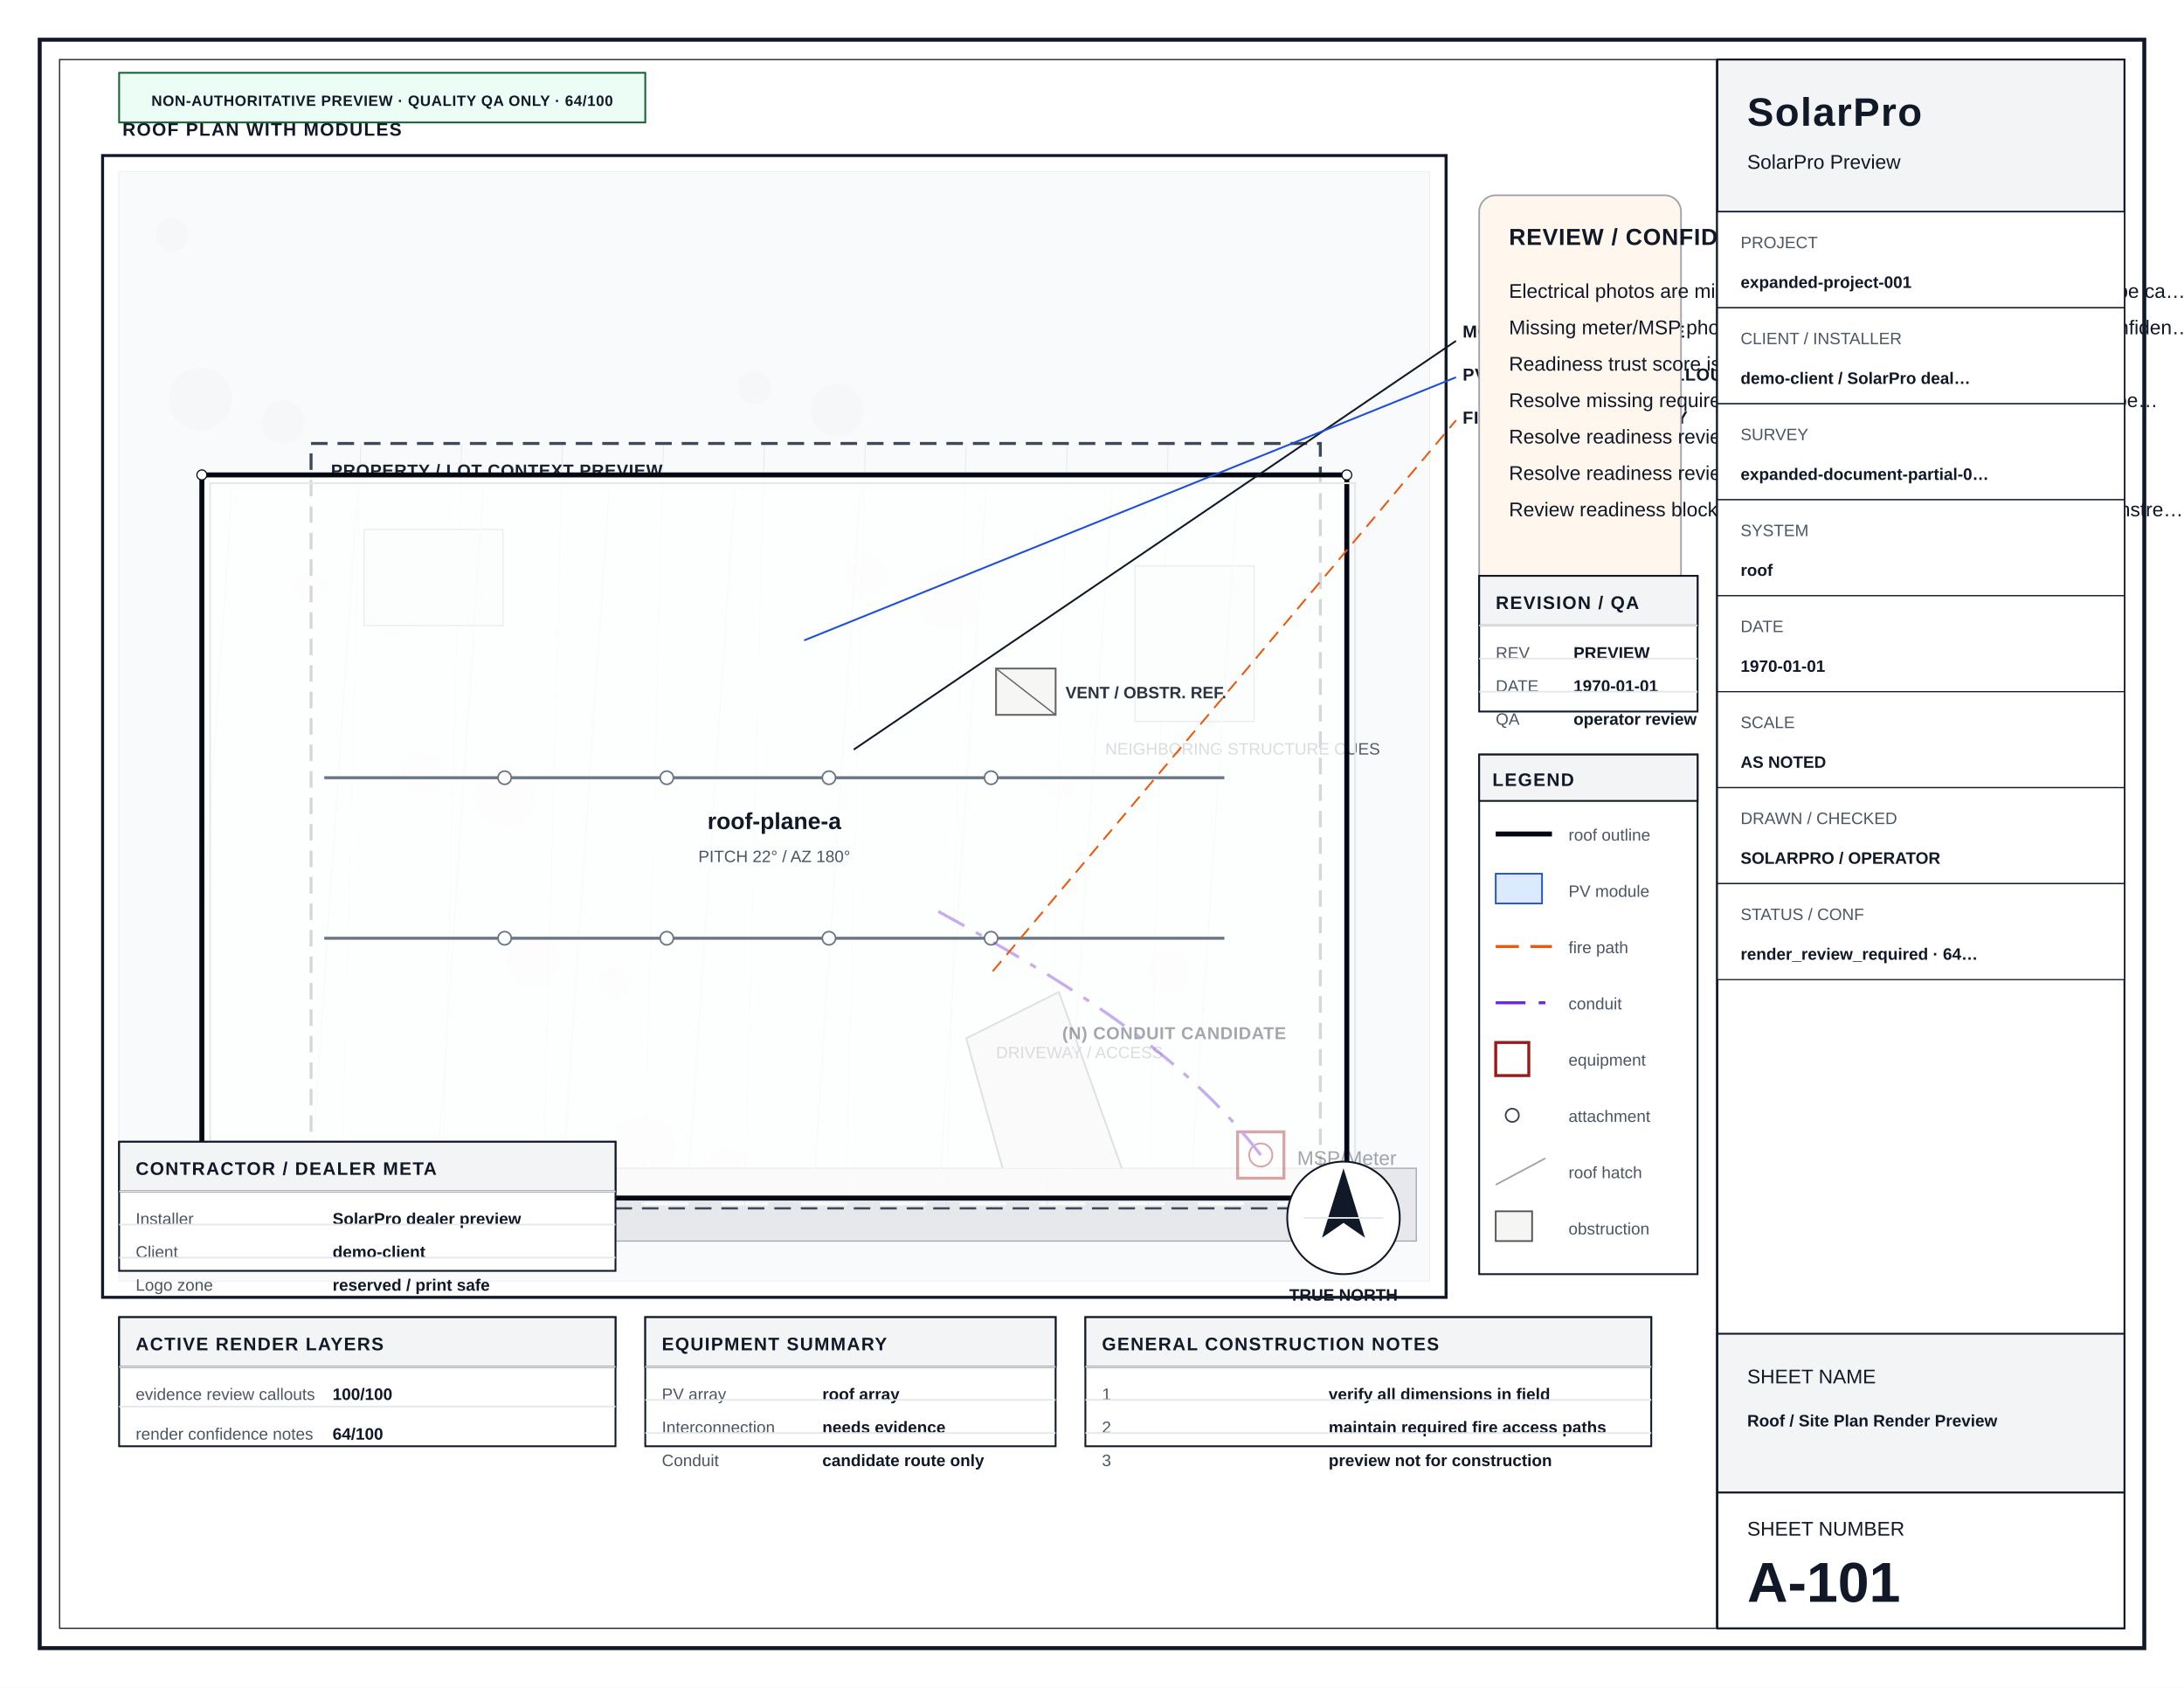
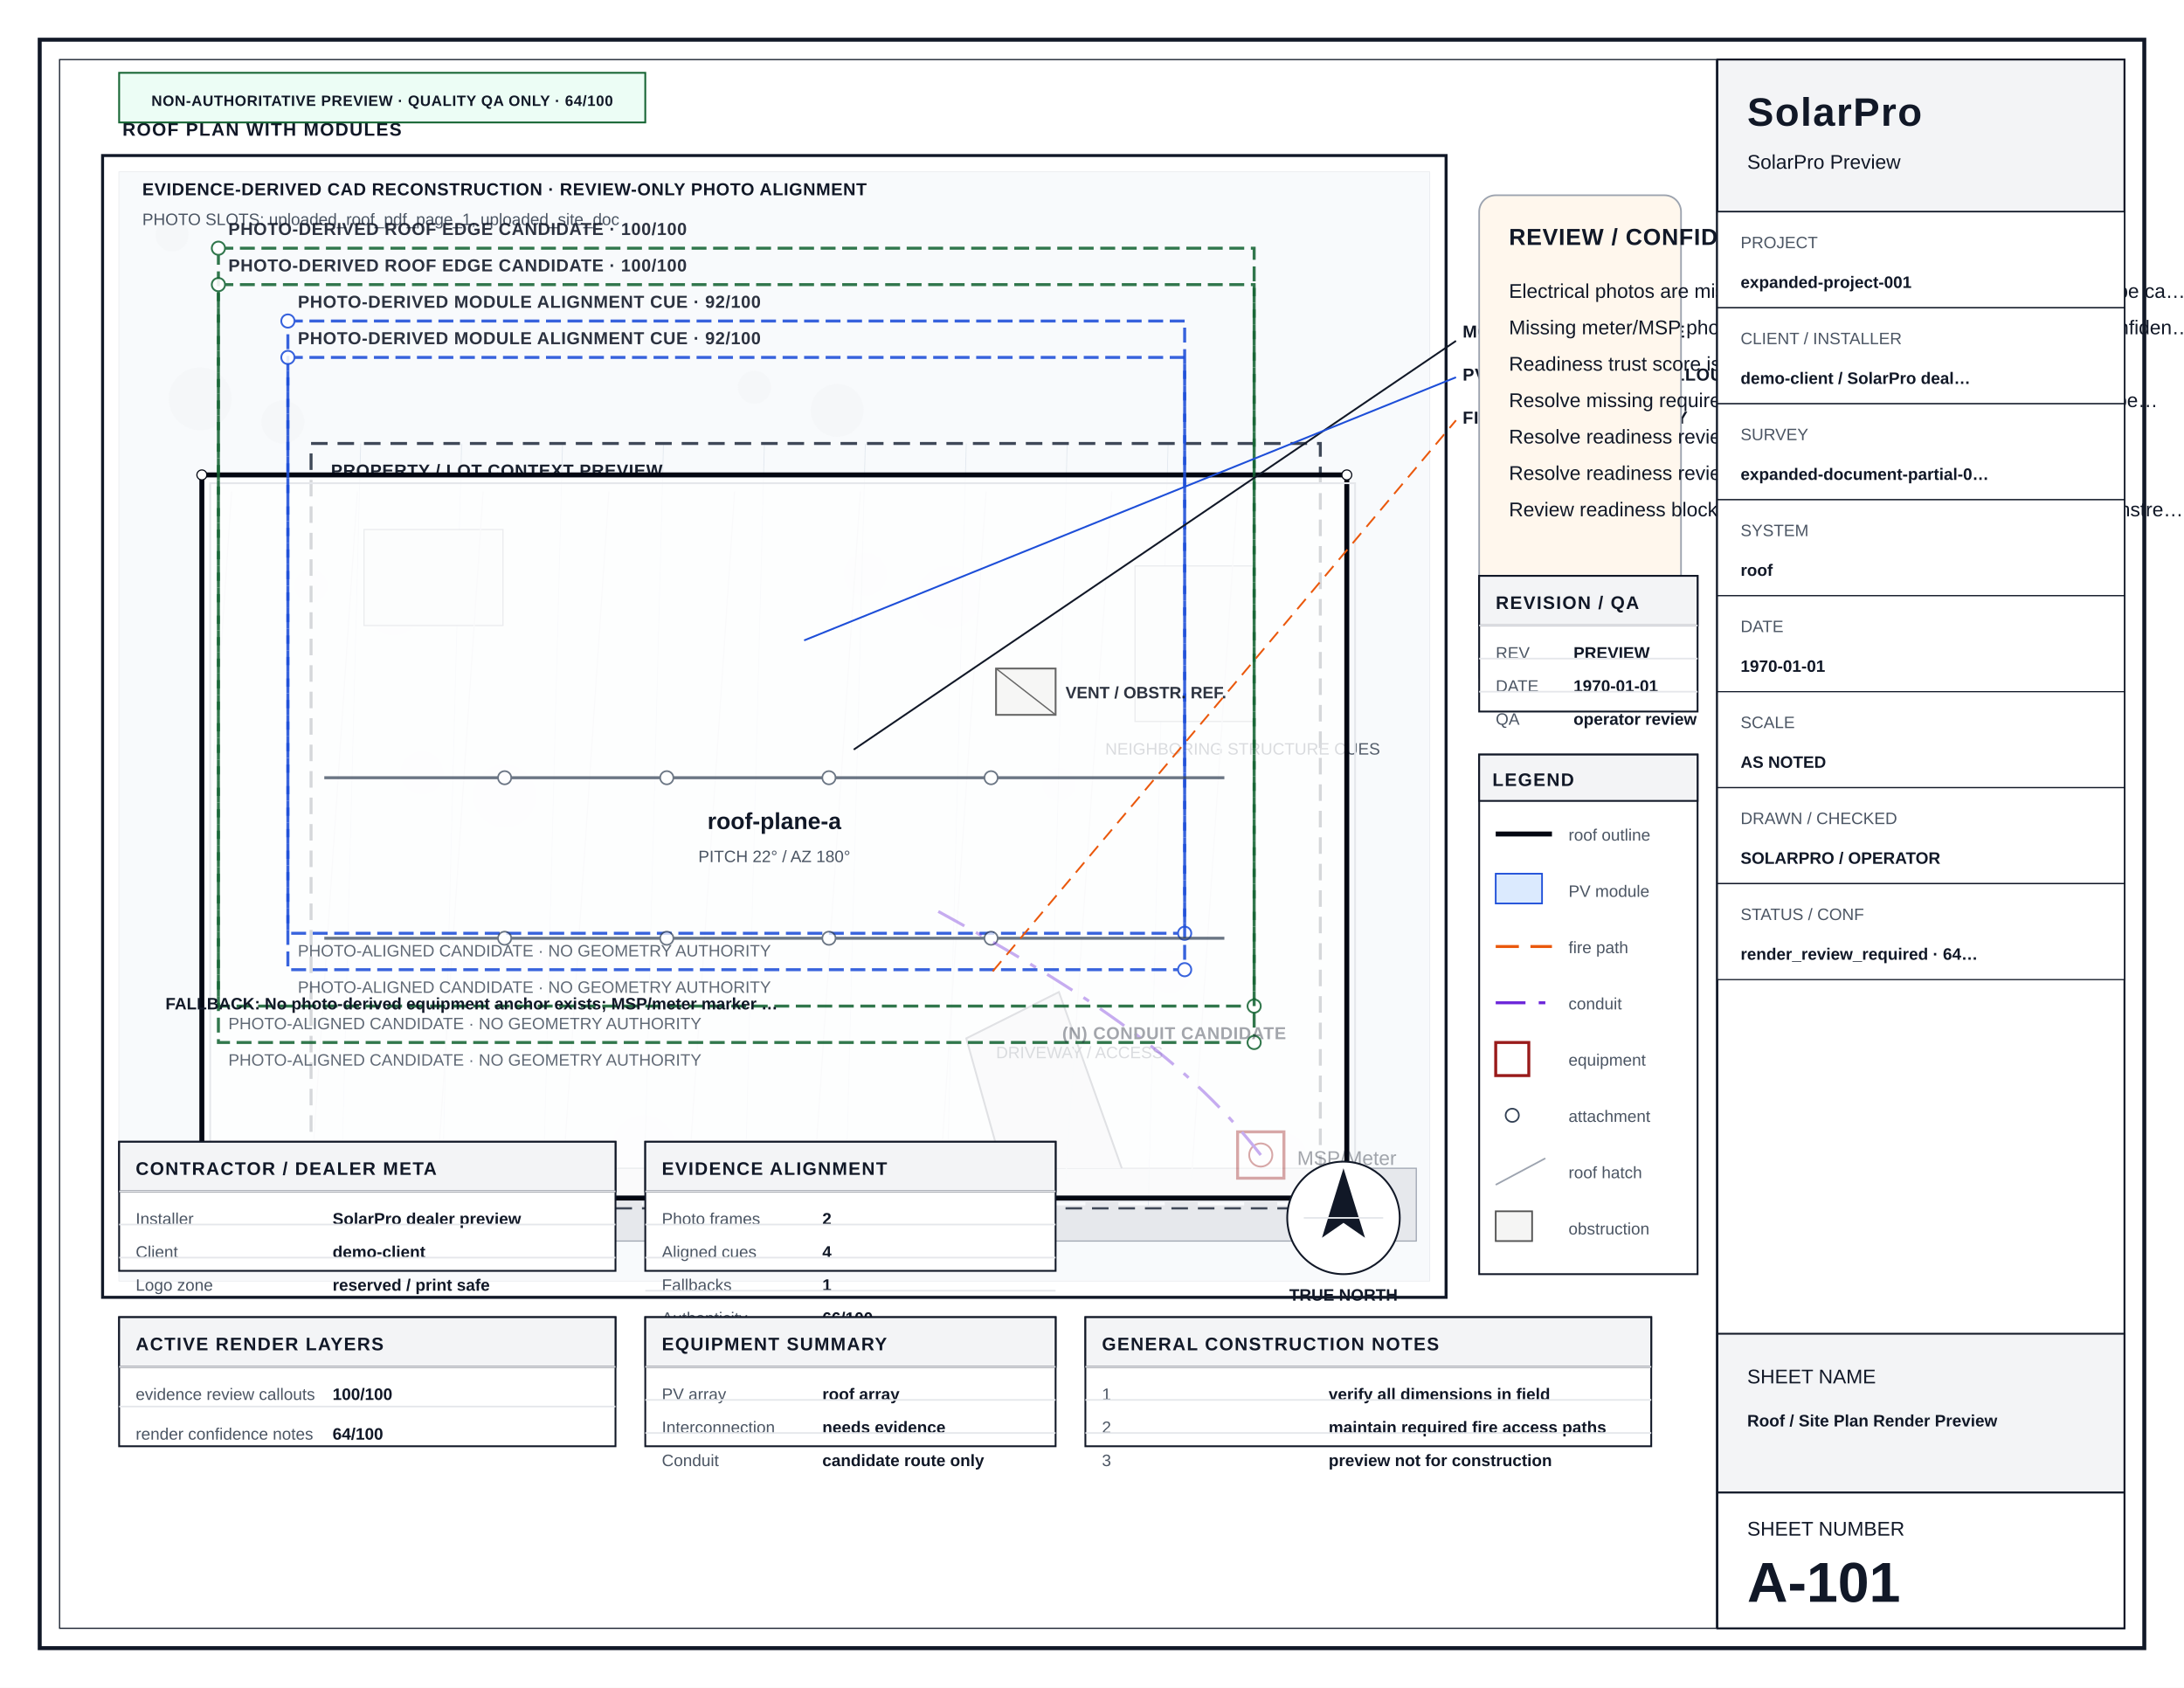
<svg xmlns="http://www.w3.org/2000/svg" width="1320" height="1020" viewBox="0 0 1320 1020" role="img">
  <defs>
    <style>.title{font:800 24px Arial,sans-serif;letter-spacing:.8px;fill:#111827}.drawingTitle{font:800 24px Arial,sans-serif;letter-spacing:.5px;fill:#111827}.sheetno{font:900 34px Arial,sans-serif;fill:#111827}.metric{font:800 24px Arial,sans-serif;fill:#111827}.panelTitle{font:800 14px Arial,sans-serif;letter-spacing:.4px;fill:#111827}.tableHead{font:800 11px Arial,sans-serif;letter-spacing:.7px;fill:#111827}.label{font:800 14px Arial,sans-serif;fill:#111827}.small{font:12px Arial,sans-serif;fill:#111827}.tiny{font:10px Arial,sans-serif;fill:#4b5563}.tinyStrong{font:700 10px Arial,sans-serif;fill:#111827}.callout{font:700 10.5px Arial,sans-serif;letter-spacing:.3px;fill:#111827}.badge{font:700 12px Arial,sans-serif;fill:#111827}.stamp{font:800 9px Arial,sans-serif;letter-spacing:.3px;fill:#111827}</style>
  </defs>
  <rect width="100%" height="100%" fill="#ffffff" />
  <g>
    <rect x="24" y="24" width="1272" height="972" fill="none" stroke="#111827" stroke-width="2.4" />
    <rect x="36" y="36" width="1248" height="948" fill="none" stroke="#111827" stroke-width="0.7" />
    <line x1="1038" y1="36" x2="1038" y2="984" stroke="#111827" stroke-width="1.8" />
  </g>
  <rect x="62" y="94" width="812" height="690" fill="#fff" stroke="#111827" stroke-width="1.8" />
  <rect x="72" y="104" width="792" height="670" fill="none" stroke="#e5e7eb" stroke-width="0.7" />
  <g opacity="0.20">
    <line x1="102" y1="110" x2="102" y2="768" stroke="#d1d5db" stroke-width="0.6" />
    <line x1="172" y1="110" x2="172" y2="768" stroke="#d1d5db" stroke-width="0.6" />
    <line x1="242" y1="110" x2="242" y2="768" stroke="#d1d5db" stroke-width="0.6" />
    <line x1="312" y1="110" x2="312" y2="768" stroke="#d1d5db" stroke-width="0.6" />
    <line x1="382" y1="110" x2="382" y2="768" stroke="#d1d5db" stroke-width="0.6" />
    <line x1="452" y1="110" x2="452" y2="768" stroke="#d1d5db" stroke-width="0.6" />
    <line x1="522" y1="110" x2="522" y2="768" stroke="#d1d5db" stroke-width="0.6" />
    <line x1="592" y1="110" x2="592" y2="768" stroke="#d1d5db" stroke-width="0.6" />
    <line x1="662" y1="110" x2="662" y2="768" stroke="#d1d5db" stroke-width="0.6" />
    <line x1="732" y1="110" x2="732" y2="768" stroke="#d1d5db" stroke-width="0.6" />
    <line x1="802" y1="110" x2="802" y2="768" stroke="#d1d5db" stroke-width="0.6" />
    <line x1="78" y1="136" x2="858" y2="136" stroke="#d1d5db" stroke-width="0.6" />
    <line x1="78" y1="206" x2="858" y2="206" stroke="#d1d5db" stroke-width="0.6" />
    <line x1="78" y1="276" x2="858" y2="276" stroke="#d1d5db" stroke-width="0.6" />
    <line x1="78" y1="346" x2="858" y2="346" stroke="#d1d5db" stroke-width="0.6" />
    <line x1="78" y1="416" x2="858" y2="416" stroke="#d1d5db" stroke-width="0.6" />
    <line x1="78" y1="486" x2="858" y2="486" stroke="#d1d5db" stroke-width="0.6" />
    <line x1="78" y1="556" x2="858" y2="556" stroke="#d1d5db" stroke-width="0.6" />
    <line x1="78" y1="626" x2="858" y2="626" stroke="#d1d5db" stroke-width="0.6" />
    <line x1="78" y1="696" x2="858" y2="696" stroke="#d1d5db" stroke-width="0.6" />
  </g>
  <text x="74" y="82" class="tableHead">ROOF PLAN WITH MODULES</text>
  <g opacity="0.96">
    <rect x="72" y="104" width="792" height="670" fill="#f8fafc" />
    <g opacity="0.55">
      <circle cx="104" cy="142" r="10" fill="#e5e7eb" opacity="0.28" />
      <circle cx="171" cy="255" r="13" fill="#e5e7eb" opacity="0.28" />
      <circle cx="238" cy="368" r="16" fill="#e5e7eb" opacity="0.28" />
      <circle cx="305" cy="481" r="19" fill="#e5e7eb" opacity="0.28" />
      <circle cx="372" cy="594" r="10" fill="#e5e7eb" opacity="0.28" />
      <circle cx="439" cy="707" r="13" fill="#e5e7eb" opacity="0.28" />
      <circle cx="506" cy="248" r="16" fill="#e5e7eb" opacity="0.28" />
      <circle cx="573" cy="361" r="19" fill="#e5e7eb" opacity="0.28" />
      <circle cx="640" cy="474" r="10" fill="#e5e7eb" opacity="0.28" />
      <circle cx="707" cy="587" r="13" fill="#e5e7eb" opacity="0.28" />
      <circle cx="774" cy="700" r="16" fill="#e5e7eb" opacity="0.28" />
      <circle cx="121" cy="241" r="19" fill="#e5e7eb" opacity="0.28" />
      <circle cx="188" cy="354" r="10" fill="#e5e7eb" opacity="0.28" />
      <circle cx="255" cy="467" r="13" fill="#e5e7eb" opacity="0.28" />
      <circle cx="322" cy="580" r="16" fill="#e5e7eb" opacity="0.28" />
      <circle cx="389" cy="693" r="19" fill="#e5e7eb" opacity="0.28" />
      <circle cx="456" cy="234" r="10" fill="#e5e7eb" opacity="0.28" />
      <circle cx="523" cy="347" r="13" fill="#e5e7eb" opacity="0.28" />
    </g>
    <rect x="80" y="706" width="776" height="44" fill="#e5e7eb" stroke="#9ca3af" stroke-width="0.7" />
    <line x1="100" y1="728" x2="836" y2="728" stroke="#f8fafc" stroke-width="3" stroke-dasharray="28 20" />
    <text x="92" y="742" class="tiny">STREET / ACCESS CONTEXT (DIAGRAMMATIC)</text>
    <line x1="218" y1="268" x2="206" y2="730" stroke="#cbd5e1" stroke-width="0.45" opacity="0.55" />
    <line x1="279" y1="268" x2="267" y2="730" stroke="#cbd5e1" stroke-width="0.45" opacity="0.55" />
    <line x1="340" y1="268" x2="328" y2="730" stroke="#cbd5e1" stroke-width="0.45" opacity="0.55" />
    <line x1="401" y1="268" x2="389" y2="730" stroke="#cbd5e1" stroke-width="0.45" opacity="0.55" />
    <line x1="462" y1="268" x2="450" y2="730" stroke="#cbd5e1" stroke-width="0.45" opacity="0.55" />
    <line x1="523" y1="268" x2="511" y2="730" stroke="#cbd5e1" stroke-width="0.45" opacity="0.55" />
    <line x1="584" y1="268" x2="572" y2="730" stroke="#cbd5e1" stroke-width="0.45" opacity="0.55" />
    <line x1="645" y1="268" x2="633" y2="730" stroke="#cbd5e1" stroke-width="0.45" opacity="0.55" />
    <line x1="706" y1="268" x2="694" y2="730" stroke="#cbd5e1" stroke-width="0.45" opacity="0.55" />
    <rect x="188" y="268" width="610" height="462" fill="none" stroke="#374151" stroke-width="1.8" stroke-dasharray="10 6" />
    <text x="200" y="288" class="callout">PROPERTY / LOT CONTEXT PREVIEW</text>
    <path d="M 606 706 L 584 627.5 L 640 599.5 L 678 706" fill="#e5e7eb" stroke="#6b7280" stroke-width="1.1" />
    <text x="602" y="639.5" class="tiny">DRIVEWAY / ACCESS</text>
    <rect x="220" y="320" width="84" height="58" fill="#f3f4f6" stroke="#9ca3af" stroke-width="0.7" />
    <rect x="686" y="342" width="72" height="94" fill="#f3f4f6" stroke="#9ca3af" stroke-width="0.7" />
    <text x="668" y="456" class="tiny">NEIGHBORING STRUCTURE CUES</text>
  </g>
  <g>
    <clipPath id="clip-roof-plane-a">
      <path d="M 814 724 L 814 287 L 122 287 L 122 724 Z" />
    </clipPath>
    <g clip-path="url(#clip-roof-plane-a)">
      <line x1="140" y1="297" x2="112" y2="714" stroke="#e5e7eb" stroke-width="0.7" />
      <line x1="216" y1="297" x2="188" y2="714" stroke="#e5e7eb" stroke-width="0.7" />
      <line x1="292" y1="297" x2="264" y2="714" stroke="#e5e7eb" stroke-width="0.7" />
      <line x1="368" y1="297" x2="340" y2="714" stroke="#e5e7eb" stroke-width="0.7" />
      <line x1="444" y1="297" x2="416" y2="714" stroke="#e5e7eb" stroke-width="0.7" />
      <line x1="520" y1="297" x2="492" y2="714" stroke="#e5e7eb" stroke-width="0.7" />
      <line x1="596" y1="297" x2="568" y2="714" stroke="#e5e7eb" stroke-width="0.7" />
      <line x1="672" y1="297" x2="644" y2="714" stroke="#e5e7eb" stroke-width="0.7" />
      <line x1="748" y1="297" x2="720" y2="714" stroke="#e5e7eb" stroke-width="0.7" />
    </g>
    <path d="M 814 724 L 814 287 L 122 287 L 122 724 Z" fill="#ffffff" fill-opacity="0.78" stroke="#030712" stroke-width="3" />
    <path d="M 814 724 L 814 287 L 122 287 L 122 724 Z" fill="none" stroke="#e5e7eb" stroke-width="1.1" transform="translate(5 5)" />
    <circle cx="814" cy="724" r="3" fill="#fff" stroke="#030712" stroke-width="0.7" />
    <circle cx="814" cy="287" r="3" fill="#fff" stroke="#030712" stroke-width="0.7" />
    <circle cx="122" cy="287" r="3" fill="#fff" stroke="#030712" stroke-width="0.7" />
    <circle cx="122" cy="724" r="3" fill="#fff" stroke="#030712" stroke-width="0.7" />
    <text x="468" y="501" text-anchor="middle" class="label">roof-plane-a</text>
    <text x="468" y="521" text-anchor="middle" class="tiny">PITCH 22° / AZ 180°</text>
+   </g>
+   <g>
+     <text x="86" y="118" class="callout" fill="#166534">EVIDENCE-DERIVED CAD RECONSTRUCTION · REVIEW-ONLY PHOTO ALIGNMENT</text>
+     <text x="86" y="136" class="tiny">PHOTO SLOTS: uploaded_roof_pdf_page_1, uploaded_site_doc</text>
+     <g opacity="0.88" transform="rotate(0 445 379)">
+       <rect x="132" y="150" width="626" height="458" fill="none" stroke="#166534" stroke-width="1.8" stroke-dasharray="9 4" />
+       <circle cx="132" cy="150" r="4" fill="#fff" stroke="#166534" stroke-width="1.1" />
+       <circle cx="758" cy="608" r="4" fill="#fff" stroke="#166534" stroke-width="1.1" />
+       <text x="138" y="142" class="callout" fill="#166534">PHOTO-DERIVED ROOF EDGE CANDIDATE · 100/100</text>
+       <text x="138" y="622" class="tiny">PHOTO-ALIGNED CANDIDATE · NO GEOMETRY AUTHORITY</text>
+     </g>
+     <g opacity="0.88" transform="rotate(0 445 379)">
+       <rect x="174" y="194" width="542" height="370" fill="none" stroke="#1d4ed8" stroke-width="1.8" stroke-dasharray="9 4" />
+       <circle cx="174" cy="194" r="4" fill="#fff" stroke="#1d4ed8" stroke-width="1.1" />
+       <circle cx="716" cy="564" r="4" fill="#fff" stroke="#1d4ed8" stroke-width="1.1" />
+       <text x="180" y="186" class="callout" fill="#1d4ed8">PHOTO-DERIVED MODULE ALIGNMENT CUE · 92/100</text>
+       <text x="180" y="578" class="tiny">PHOTO-ALIGNED CANDIDATE · NO GEOMETRY AUTHORITY</text>
+     </g>
+     <g opacity="0.88" transform="rotate(0 445 401)">
+       <rect x="132" y="172" width="626" height="458" fill="none" stroke="#166534" stroke-width="1.8" stroke-dasharray="9 4" />
+       <circle cx="132" cy="172" r="4" fill="#fff" stroke="#166534" stroke-width="1.1" />
+       <circle cx="758" cy="630" r="4" fill="#fff" stroke="#166534" stroke-width="1.1" />
+       <text x="138" y="164" class="callout" fill="#166534">PHOTO-DERIVED ROOF EDGE CANDIDATE · 100/100</text>
+       <text x="138" y="644" class="tiny">PHOTO-ALIGNED CANDIDATE · NO GEOMETRY AUTHORITY</text>
+     </g>
+     <g opacity="0.88" transform="rotate(0 445 401)">
+       <rect x="174" y="216" width="542" height="370" fill="none" stroke="#1d4ed8" stroke-width="1.8" stroke-dasharray="9 4" />
+       <circle cx="174" cy="216" r="4" fill="#fff" stroke="#1d4ed8" stroke-width="1.1" />
+       <circle cx="716" cy="586" r="4" fill="#fff" stroke="#1d4ed8" stroke-width="1.1" />
+       <text x="180" y="208" class="callout" fill="#1d4ed8">PHOTO-DERIVED MODULE ALIGNMENT CUE · 92/100</text>
+       <text x="180" y="600" class="tiny">PHOTO-ALIGNED CANDIDATE · NO GEOMETRY AUTHORITY</text>
+     </g>
+     <text x="100" y="610" class="tinyStrong" fill="#92400e">FALLBACK: No photo-derived equipment anchor exists; MSP/meter marker …</text>
+     <g>
+       <rect x="390" y="690" width="248" height="78" fill="#fff" stroke="#111827" stroke-width="1.1" />
+       <rect x="390" y="690" width="248" height="30" fill="#f3f4f6" stroke="#111827" stroke-width="1.1" />
+       <text x="400" y="710" class="tableHead">EVIDENCE ALIGNMENT</text>
+       <line x1="390" y1="720" x2="638" y2="720" stroke="#e5e7eb" />
+       <text x="400" y="740" class="tiny">Photo frames</text>
+       <text x="497" y="740" class="tinyStrong">2</text>
+       <line x1="390" y1="740" x2="638" y2="740" stroke="#e5e7eb" />
+       <text x="400" y="760" class="tiny">Aligned cues</text>
+       <text x="497" y="760" class="tinyStrong">4</text>
+       <line x1="390" y1="760" x2="638" y2="760" stroke="#e5e7eb" />
+       <text x="400" y="780" class="tiny">Fallbacks</text>
+       <text x="497" y="780" class="tinyStrong">1</text>
+       <line x1="390" y1="780" x2="638" y2="780" stroke="#e5e7eb" />
+       <text x="400" y="800" class="tiny">Authenticity</text>
+       <text x="497" y="800" class="tinyStrong">66/100</text>
+     </g>
  </g>
  <g opacity="0.72">
    <line x1="196" y1="567" x2="740" y2="567" stroke="#334155" stroke-width="1.8" />
    <line x1="196" y1="470" x2="740" y2="470" stroke="#334155" stroke-width="1.8" />
    <circle cx="305" cy="567" r="4" fill="#fff" stroke="#334155" />
    <circle cx="305" cy="470" r="4" fill="#fff" stroke="#334155" />
    <circle cx="403" cy="567" r="4" fill="#fff" stroke="#334155" />
    <circle cx="403" cy="470" r="4" fill="#fff" stroke="#334155" />
    <circle cx="501" cy="567" r="4" fill="#fff" stroke="#334155" />
    <circle cx="501" cy="470" r="4" fill="#fff" stroke="#334155" />
    <circle cx="599" cy="567" r="4" fill="#fff" stroke="#334155" />
    <circle cx="599" cy="470" r="4" fill="#fff" stroke="#334155" />
  </g>
  <g opacity="0.88">
    <rect x="602" y="404" width="36" height="28" fill="#f5f5f4" stroke="#525252" stroke-width="1.1" />
    <line x1="602" y1="404" x2="638" y2="432" stroke="#525252" stroke-width="0.8" />
    <text x="644" y="422" class="tinyStrong">VENT / OBSTR. REF.</text>
  </g>
  <g opacity="0.38">
    <rect x="748" y="684" width="28" height="28" fill="#fff" stroke="#991b1b" stroke-width="1.8" />
    <circle cx="762" cy="698" r="7" fill="none" stroke="#991b1b" stroke-width="1.1" />
    <path d="M 762 698 C 714 636, 646 594, 562 548" fill="none" stroke="#6d28d9" stroke-width="1.8" stroke-dasharray="18 8 4 8" />
    <text x="642" y="628" class="callout" fill="#6d28d9">(N) CONDUIT CANDIDATE</text>
    <text x="784" y="704" class="small">MSP/Meter</text>
  </g>
  <g>
    <path d="M 516 453 L 880 206" fill="none" stroke="#111827" stroke-width="1.1" />
    <text x="884" y="204" class="callout">MODULE PREVIEW ZONE</text>
    <path d="M 486 387 L 880 228" fill="none" stroke="#1d4ed8" stroke-width="1.1" />
    <text x="884" y="230" class="callout" fill="#1d4ed8">PV STRING / GROUP CALLOUT</text>
    <path d="M 600 587 L 880 254" fill="none" stroke="#ea580c" stroke-width="1.1" stroke-dasharray="8 5" />
    <text x="884" y="256" class="callout" fill="#ea580c">FIRE SETBACK OVERLAY</text>
  </g>
  <g>
    <rect x="72" y="796" width="300" height="78" fill="#fff" stroke="#111827" stroke-width="1.1" />
    <rect x="72" y="796" width="300" height="30" fill="#f3f4f6" stroke="#111827" stroke-width="1.1" />
    <text x="82" y="816" class="tableHead">ACTIVE RENDER LAYERS</text>
    <line x1="72" y1="826" x2="372" y2="826" stroke="#e5e7eb" />
    <text x="82" y="846" class="tiny">evidence review callouts</text>
    <text x="201" y="846" class="tinyStrong">100/100</text>
    <line x1="72" y1="850" x2="372" y2="850" stroke="#e5e7eb" />
    <text x="82" y="870" class="tiny">render confidence notes</text>
    <text x="201" y="870" class="tinyStrong">64/100</text>
  </g>
  <g>
    <rect x="894" y="118" width="122" height="300" rx="10" fill="#fff7ed" stroke="#9ca3af" />
    <text x="912" y="148" class="panelTitle">REVIEW / CONFIDENCE</text>
    <text x="912" y="180" class="small">Electrical photos are missing; MSP/meter/equipment markers should be ca…</text>
    <text x="912" y="202" class="small">Missing meter/MSP photo evidence for plan-set equipment marker confiden…</text>
    <text x="912" y="224" class="small">Readiness trust score is 68; keep render in review-assisted mode.</text>
    <text x="912" y="246" class="small">Resolve missing required survey fields before treating readiness as ope…</text>
    <text x="912" y="268" class="small">Resolve readiness review item: electrical.interconnectionPoint.</text>
    <text x="912" y="290" class="small">Resolve readiness review item: electrical.mainPanelRatingAmps.</text>
    <text x="912" y="312" class="small">Review readiness blockers and required review items before any downstre…</text>
  </g>
  <g>
    <rect x="894" y="456" width="132" height="314" fill="#fff" stroke="#111827" stroke-width="1.1" />
    <rect x="894" y="456" width="132" height="28" fill="#f3f4f6" stroke="#111827" stroke-width="1.1" />
    <text x="902" y="475" class="tableHead">LEGEND</text>
    <g transform="translate(904 504)">
      <line x1="0" y1="0" x2="34" y2="0" stroke="#030712" stroke-width="3" />
      <text x="44" y="4" class="tiny">roof outline</text>
    </g>
    <g transform="translate(904 538)">
      <rect x="0" y="-10" width="28" height="18" fill="#dbeafe" stroke="#1d4ed8" />
      <text x="44" y="4" class="tiny">PV module</text>
    </g>
    <g transform="translate(904 572)">
      <line x1="0" y1="0" x2="34" y2="0" stroke="#ea580c" stroke-width="1.8" stroke-dasharray="14 7" />
      <text x="44" y="4" class="tiny">fire path</text>
    </g>
    <g transform="translate(904 606)">
      <line x1="0" y1="0" x2="34" y2="0" stroke="#6d28d9" stroke-width="1.8" stroke-dasharray="18 8 4 8" />
      <text x="44" y="4" class="tiny">conduit</text>
    </g>
    <g transform="translate(904 640)">
      <rect x="0" y="-10" width="20" height="20" fill="#fff" stroke="#991b1b" stroke-width="1.8" />
      <text x="44" y="4" class="tiny">equipment</text>
    </g>
    <g transform="translate(904 674)">
      <circle cx="10" cy="0" r="4" fill="#fff" stroke="#334155" />
      <text x="44" y="4" class="tiny">attachment</text>
    </g>
    <g transform="translate(904 708)">
      <line x1="0" y1="8" x2="30" y2="-8" stroke="#9ca3af" />
      <text x="44" y="4" class="tiny">roof hatch</text>
    </g>
    <g transform="translate(904 742)">
      <rect x="0" y="-10" width="22" height="18" fill="#f5f5f4" stroke="#525252" />
      <text x="44" y="4" class="tiny">obstruction</text>
    </g>
  </g>
  <g>
    <rect x="108" y="736" width="150" height="10" fill="#fff" stroke="#111827" />
    <rect x="108" y="736" width="37.5" height="10" fill="#111827" />
    <rect x="183" y="736" width="37.5" height="10" fill="#111827" />
    <line x1="108" y1="746" x2="258" y2="746" stroke="#111827" stroke-width="1.8" />
    <line x1="108" y1="738" x2="108" y2="754" stroke="#111827" />
    <line x1="183" y1="740" x2="183" y2="752" stroke="#111827" />
    <line x1="258" y1="738" x2="258" y2="754" stroke="#111827" />
    <text x="108" y="768" class="tiny">SCALE: DIAGRAMMATIC / VERIFY IN FIELD</text>
  </g>
  <g>
    <circle cx="812" cy="736" r="34" fill="#fff" stroke="#111827" stroke-width="1.1" />
    <path d="M 812 706 l 13 42 l -13 -9 l -13 9 Z" fill="#111827" />
    <line x1="788" y1="736" x2="836" y2="736" stroke="#e5e7eb" />
    <text x="812" y="786" text-anchor="middle" class="tinyStrong">TRUE NORTH</text>
  </g>
  <g>
    <rect x="390" y="796" width="248" height="78" fill="#fff" stroke="#111827" stroke-width="1.1" />
    <rect x="390" y="796" width="248" height="30" fill="#f3f4f6" stroke="#111827" stroke-width="1.1" />
    <text x="400" y="816" class="tableHead">EQUIPMENT SUMMARY</text>
    <line x1="390" y1="826" x2="638" y2="826" stroke="#e5e7eb" />
    <text x="400" y="846" class="tiny">PV array</text>
    <text x="497" y="846" class="tinyStrong">roof array</text>
    <line x1="390" y1="846" x2="638" y2="846" stroke="#e5e7eb" />
    <text x="400" y="866" class="tiny">Interconnection</text>
    <text x="497" y="866" class="tinyStrong">needs evidence</text>
    <line x1="390" y1="866" x2="638" y2="866" stroke="#e5e7eb" />
    <text x="400" y="886" class="tiny">Conduit</text>
    <text x="497" y="886" class="tinyStrong">candidate route only</text>
  </g>
  <g>
    <rect x="656" y="796" width="342" height="78" fill="#fff" stroke="#111827" stroke-width="1.1" />
    <rect x="656" y="796" width="342" height="30" fill="#f3f4f6" stroke="#111827" stroke-width="1.1" />
    <text x="666" y="816" class="tableHead">GENERAL CONSTRUCTION NOTES</text>
    <line x1="656" y1="826" x2="998" y2="826" stroke="#e5e7eb" />
    <text x="666" y="846" class="tiny">1</text>
    <text x="803" y="846" class="tinyStrong">verify all dimensions in field</text>
    <line x1="656" y1="846" x2="998" y2="846" stroke="#e5e7eb" />
    <text x="666" y="866" class="tiny">2</text>
    <text x="803" y="866" class="tinyStrong">maintain required fire access paths</text>
    <line x1="656" y1="866" x2="998" y2="866" stroke="#e5e7eb" />
    <text x="666" y="886" class="tiny">3</text>
    <text x="803" y="886" class="tinyStrong">preview not for construction</text>
  </g>
  <g>
    <rect x="894" y="348" width="132" height="82" fill="#fff" stroke="#111827" stroke-width="1.1" />
    <rect x="894" y="348" width="132" height="30" fill="#f3f4f6" stroke="#111827" stroke-width="1.1" />
    <text x="904" y="368" class="tableHead">REVISION / QA</text>
    <line x1="894" y1="378" x2="1026" y2="378" stroke="#e5e7eb" />
    <text x="904" y="398" class="tiny">REV</text>
    <text x="951" y="398" class="tinyStrong">PREVIEW</text>
    <line x1="894" y1="398" x2="1026" y2="398" stroke="#e5e7eb" />
    <text x="904" y="418" class="tiny">DATE</text>
    <text x="951" y="418" class="tinyStrong">1970-01-01</text>
    <line x1="894" y1="418" x2="1026" y2="418" stroke="#e5e7eb" />
    <text x="904" y="438" class="tiny">QA</text>
    <text x="951" y="438" class="tinyStrong">operator review</text>
  </g>
  <g>
    <rect x="72" y="690" width="300" height="78" fill="#fff" stroke="#111827" stroke-width="1.1" />
    <rect x="72" y="690" width="300" height="30" fill="#f3f4f6" stroke="#111827" stroke-width="1.1" />
    <text x="82" y="710" class="tableHead">CONTRACTOR / DEALER META</text>
    <line x1="72" y1="720" x2="372" y2="720" stroke="#e5e7eb" />
    <text x="82" y="740" class="tiny">Installer</text>
    <text x="201" y="740" class="tinyStrong">SolarPro dealer preview</text>
    <line x1="72" y1="740" x2="372" y2="740" stroke="#e5e7eb" />
    <text x="82" y="760" class="tiny">Client</text>
    <text x="201" y="760" class="tinyStrong">demo-client</text>
    <line x1="72" y1="760" x2="372" y2="760" stroke="#e5e7eb" />
    <text x="82" y="780" class="tiny">Logo zone</text>
    <text x="201" y="780" class="tinyStrong">reserved / print safe</text>
  </g>
  <g>
    <rect x="1038" y="36" width="246" height="948" fill="#fff" stroke="#111827" stroke-width="1.1" />
    <rect x="1038" y="36" width="246" height="92" fill="#f3f4f6" stroke="#111827" stroke-width="1.1" />
    <text x="1056" y="76" class="title">SolarPro</text>
    <text x="1056" y="102" class="small">SolarPro Preview</text>
    <rect x="1038" y="128" width="246" height="58" fill="#fff" stroke="#111827" stroke-width="0.7" />
    <text x="1052" y="150" class="tiny">PROJECT</text>
    <text x="1052" y="174" class="tinyStrong">expanded-project-001</text>
    <rect x="1038" y="186" width="246" height="58" fill="#fff" stroke="#111827" stroke-width="0.7" />
    <text x="1052" y="208" class="tiny">CLIENT / INSTALLER</text>
    <text x="1052" y="232" class="tinyStrong">demo-client / SolarPro deal…</text>
    <rect x="1038" y="244" width="246" height="58" fill="#fff" stroke="#111827" stroke-width="0.7" />
    <text x="1052" y="266" class="tiny">SURVEY</text>
    <text x="1052" y="290" class="tinyStrong">expanded-document-partial-0…</text>
    <rect x="1038" y="302" width="246" height="58" fill="#fff" stroke="#111827" stroke-width="0.7" />
    <text x="1052" y="324" class="tiny">SYSTEM</text>
    <text x="1052" y="348" class="tinyStrong">roof</text>
    <rect x="1038" y="360" width="246" height="58" fill="#fff" stroke="#111827" stroke-width="0.7" />
    <text x="1052" y="382" class="tiny">DATE</text>
    <text x="1052" y="406" class="tinyStrong">1970-01-01</text>
    <rect x="1038" y="418" width="246" height="58" fill="#fff" stroke="#111827" stroke-width="0.7" />
    <text x="1052" y="440" class="tiny">SCALE</text>
    <text x="1052" y="464" class="tinyStrong">AS NOTED</text>
    <rect x="1038" y="476" width="246" height="58" fill="#fff" stroke="#111827" stroke-width="0.7" />
    <text x="1052" y="498" class="tiny">DRAWN / CHECKED</text>
    <text x="1052" y="522" class="tinyStrong">SOLARPRO / OPERATOR</text>
    <rect x="1038" y="534" width="246" height="58" fill="#fff" stroke="#111827" stroke-width="0.7" />
    <text x="1052" y="556" class="tiny">STATUS / CONF</text>
    <text x="1052" y="580" class="tinyStrong">render_review_required · 64…</text>
    <rect x="1038" y="806" width="246" height="96" fill="#f3f4f6" stroke="#111827" stroke-width="1.1" />
    <text x="1056" y="836" class="small">SHEET NAME</text>
    <text x="1056" y="862" class="tinyStrong">Roof / Site Plan Render Preview</text>
    <rect x="1038" y="902" width="246" height="82" fill="#fff" stroke="#111827" stroke-width="1.1" />
    <text x="1056" y="928" class="small">SHEET NUMBER</text>
    <text x="1056" y="968" class="sheetno">A-101</text>
  </g>
  <g>
    <rect x="72" y="44" width="318" height="30" fill="#ecfdf5" stroke="#166534" stroke-width="1.1" />
    <text x="231" y="64" text-anchor="middle" class="stamp">NON-AUTHORITATIVE PREVIEW · QUALITY QA ONLY · 64/100</text>
  </g>
</svg>
